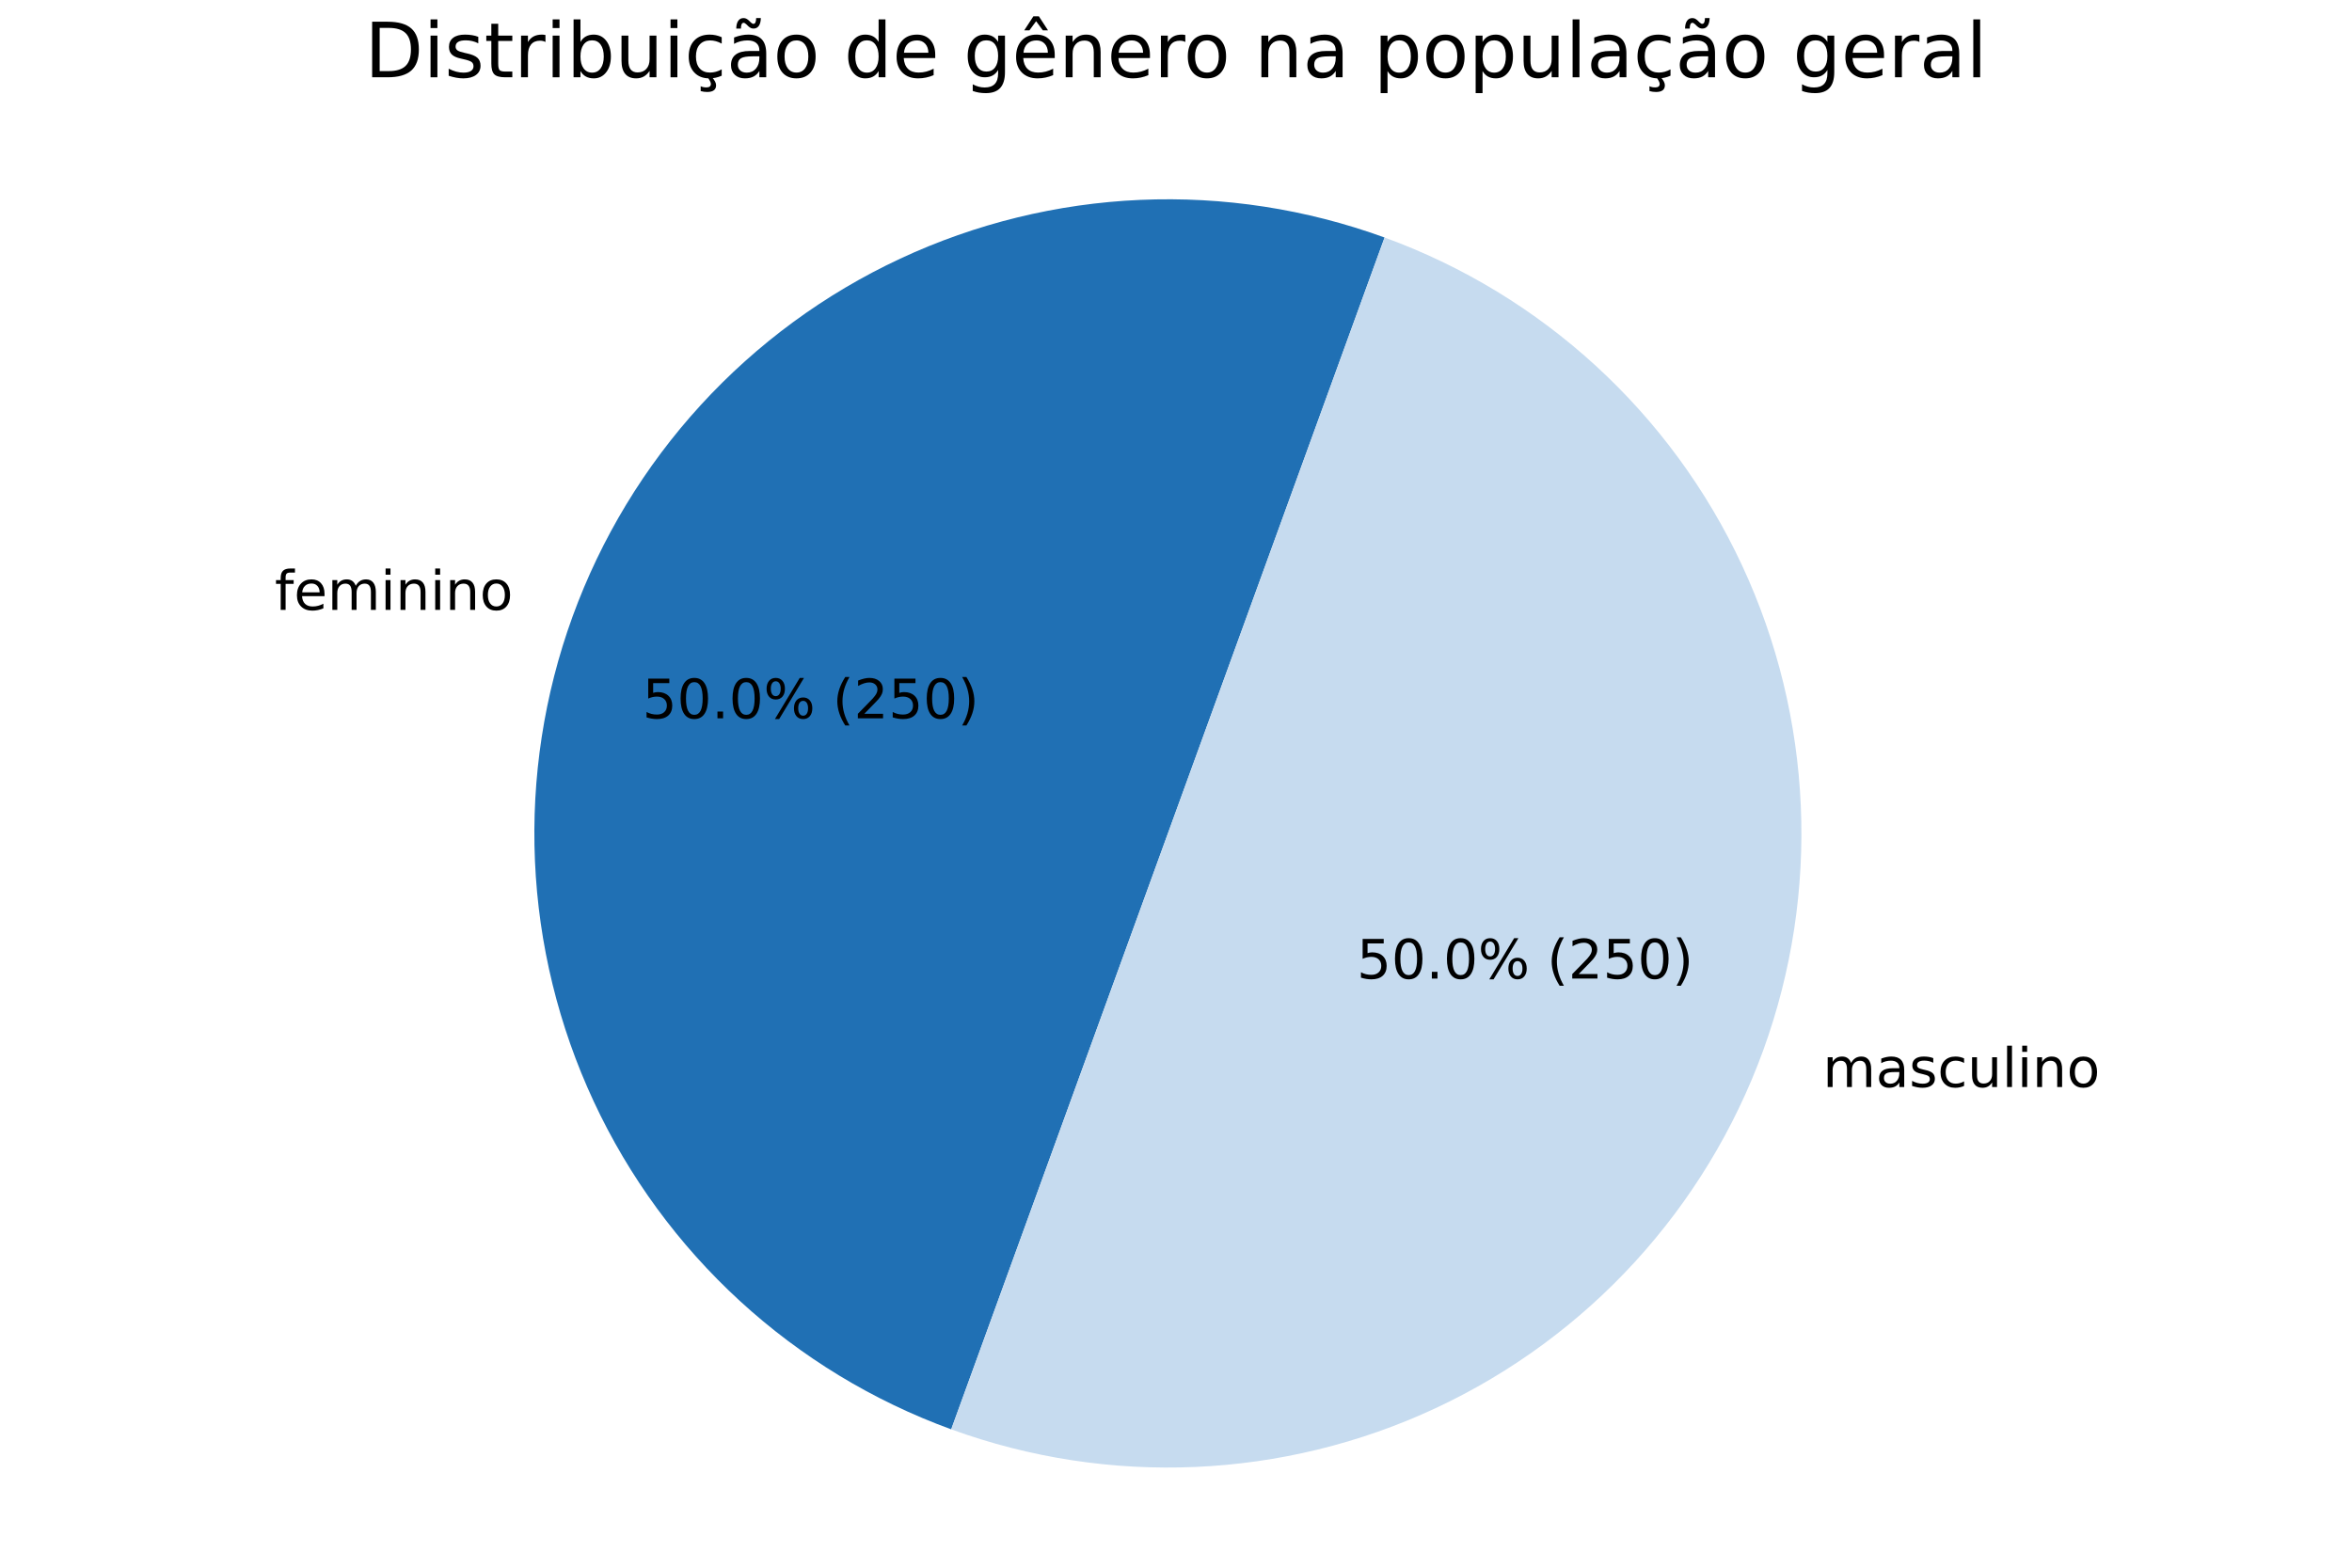
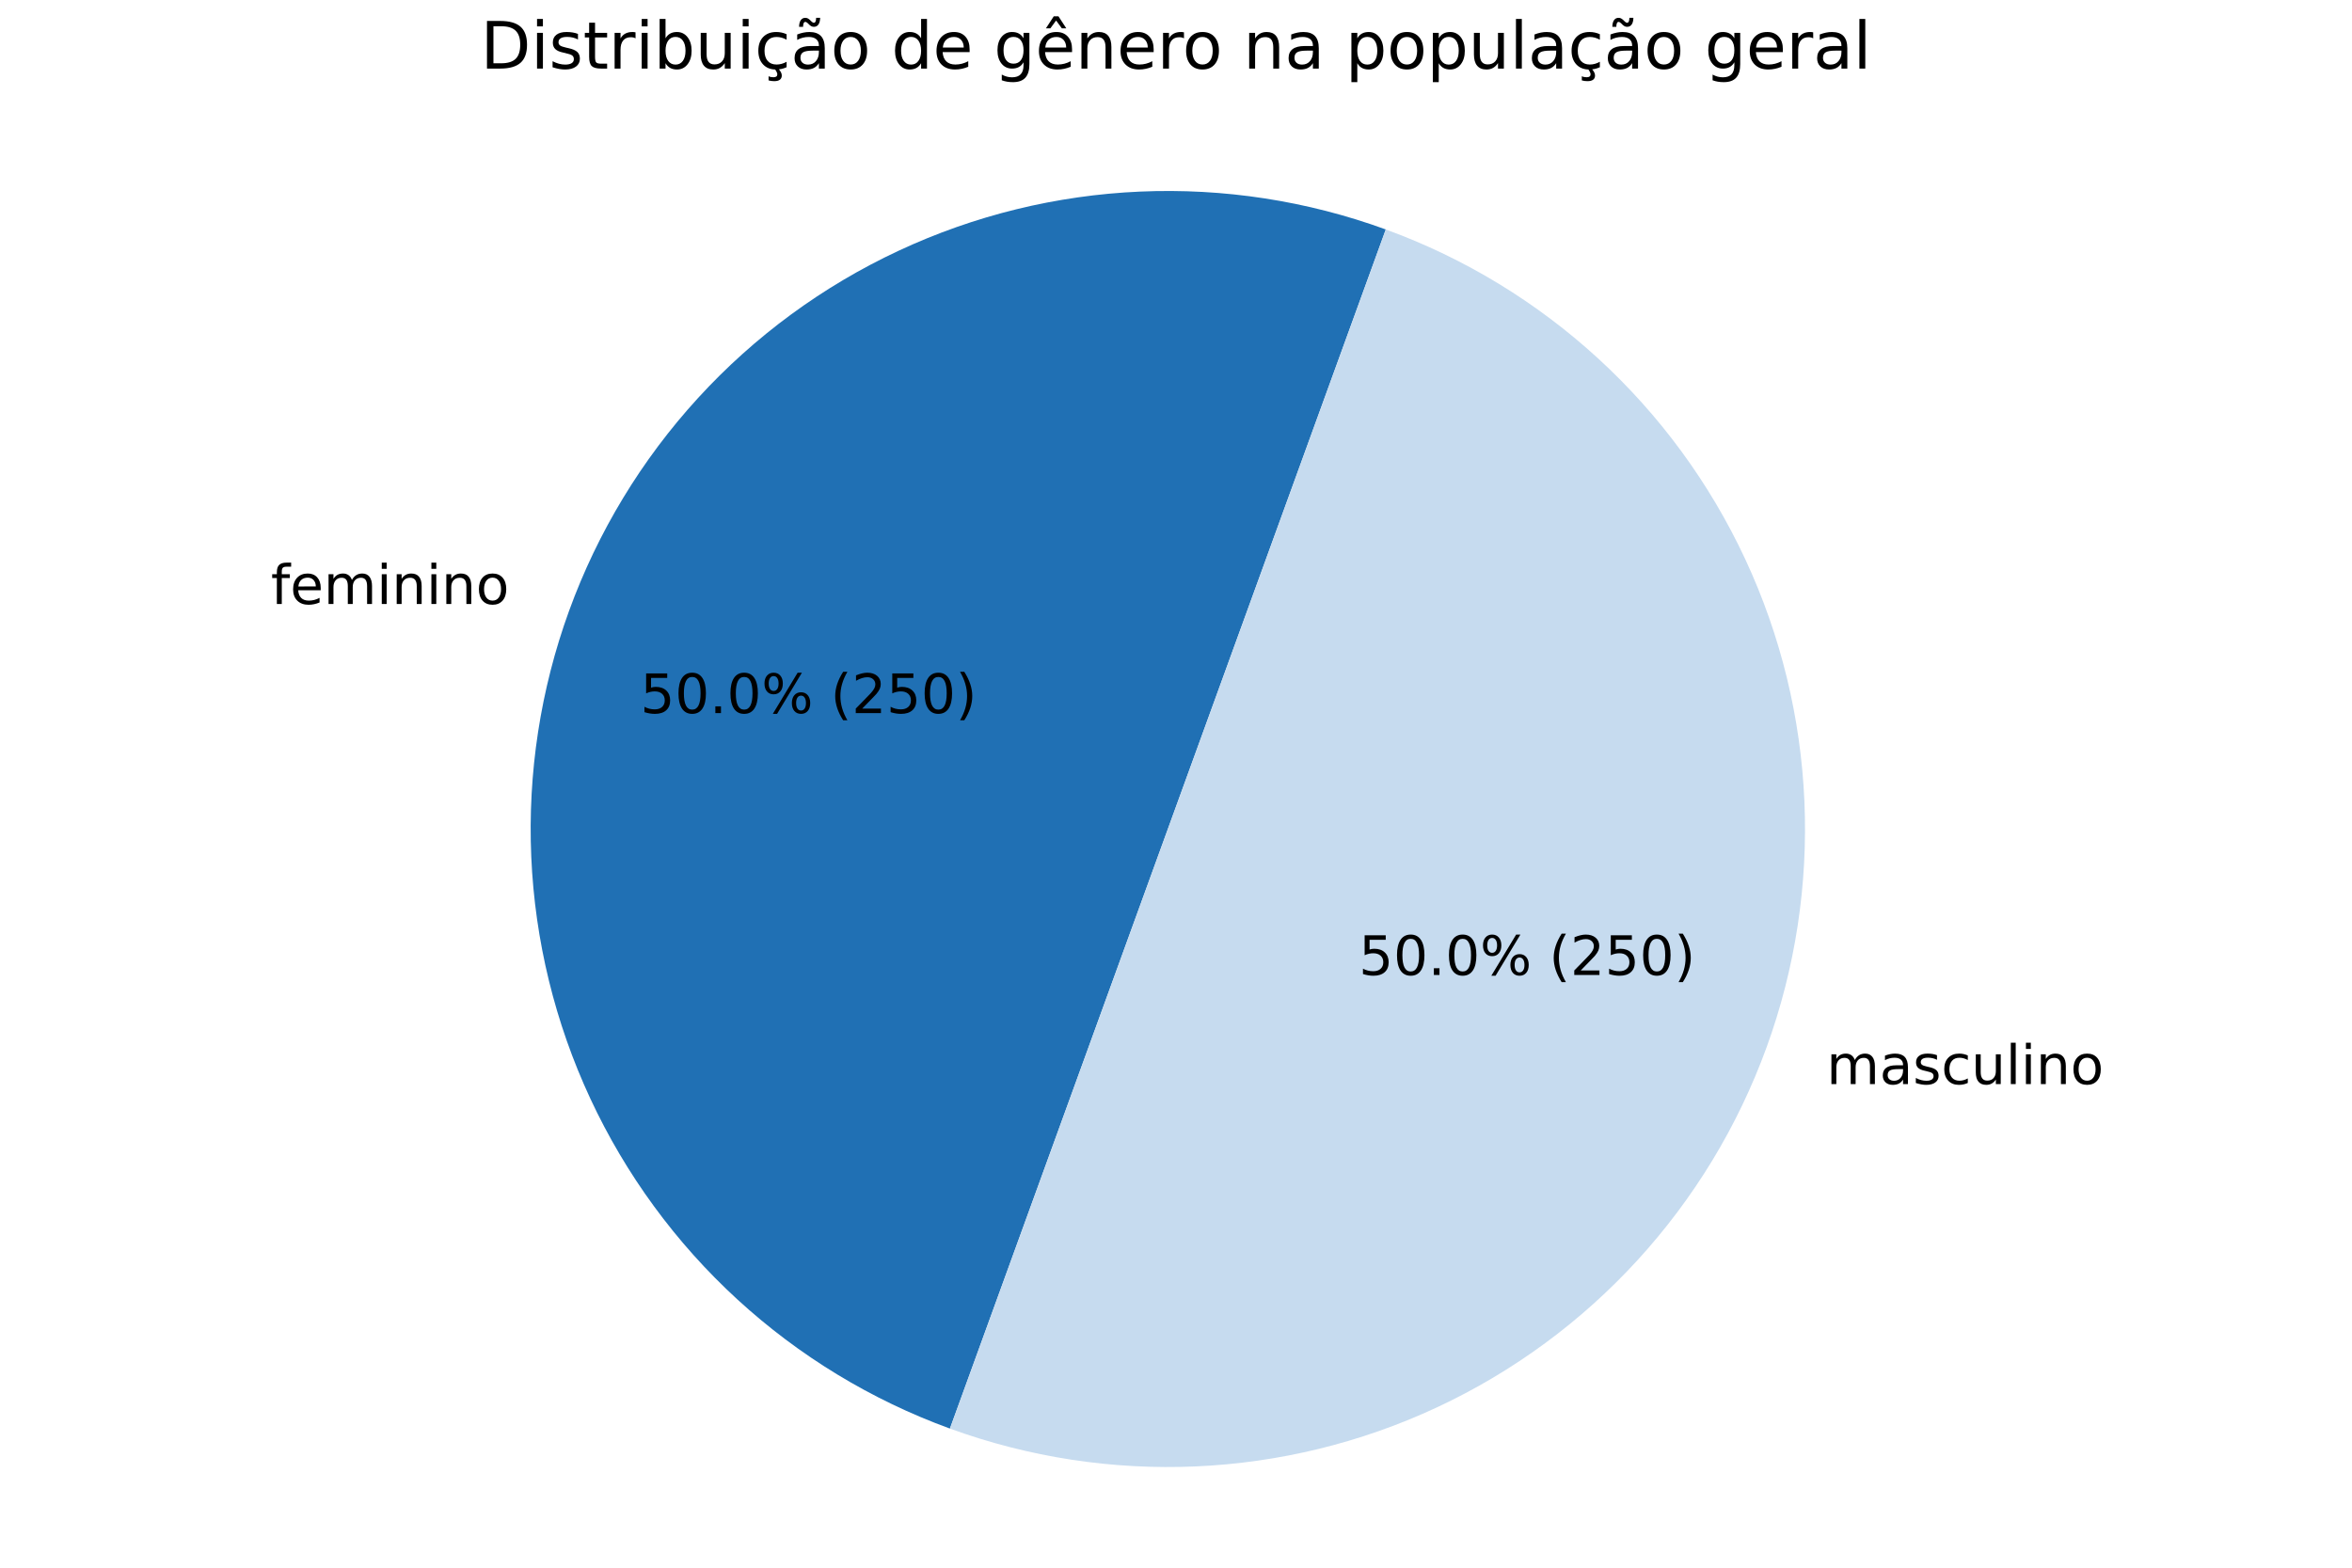
<svg xmlns="http://www.w3.org/2000/svg" xmlns:xlink="http://www.w3.org/1999/xlink" width="432pt" height="288pt" viewBox="0 0 432 288" version="1.1">
  <defs>
    <style type="text/css">*{stroke-linejoin: round; stroke-linecap: butt}</style>
  </defs>
  <g id="figure_1">
    <g id="patch_1">
      <path d="M 0 288  L 432 288  L 432 0  L 0 0  L 0 288  z " style="fill: none" />
    </g>
    <g id="axes_1">
      <g id="patch_2">
-         <path d="M 254.31 43.635  C 239.951 38.402 224.702 36.053 209.435 36.72  C 194.169 37.387 179.183 41.059 165.333 47.524  C 151.484 53.99 139.042 63.123 128.718 74.403  C 118.395 85.682 110.391 98.887 105.165 113.263  C 99.938 127.639 97.591 142.906 98.258 158.19  C 98.924 173.474 102.591 188.478 109.049 202.343  C 115.507 216.208 124.63 228.665 135.897 239  C 147.163 249.336 160.353 257.349 174.712 262.582  L 214.511 153.108  L 254.31 43.635  z " style="fill: #2070b4" />
+         <path d="M 254.531 42.154  C 240.089 36.89 224.752 34.526 209.398 35.197  C 194.043 35.869 178.971 39.562 165.042 46.068  C 151.113 52.573 138.599 61.762 128.216 73.111  C 117.833 84.459 109.783 97.746 104.526 112.21  C 99.27 126.674 96.909 142.034 97.58 157.412  C 98.25 172.79 101.938 187.886 108.433 201.836  C 114.929 215.786 124.104 228.319 135.435 238.718  C 146.766 249.117 160.033 257.18 174.474 262.444  L 214.502 152.299  L 254.531 42.154  z " style="fill: #2070b4" />
      </g>
      <g id="patch_3">
-         <path d="M 174.712 262.582  C 203.702 273.145 235.729 271.745 263.689 258.692  C 291.648 245.639 313.306 221.976 323.858 192.953  C 334.409 163.93 333.011 131.865 319.973 103.874  C 306.935 75.882 283.299 54.198 254.31 43.635  L 214.511 153.108  L 174.712 262.582  z " style="fill: #c6dbef" />
+         <path d="M 174.474 262.444  C 203.631 273.072 235.843 271.664 263.963 258.531  C 292.084 245.398 313.867 221.59 324.479 192.389  C 335.091 163.188 333.684 130.926 320.571 102.763  C 307.459 74.599 283.687 52.783 254.531 42.154  L 214.502 152.299  L 174.474 262.444  z " style="fill: #c6dbef" />
      </g>
      <g id="matplotlib.axis_1" />
      <g id="matplotlib.axis_2" />
      <g id="text_1">
-         <g transform="translate(50.46581 112.0381)scale(0.1 -0.1)">
+         <g transform="translate(49.76464 110.9602)scale(0.1 -0.1)">
          <defs>
            <path id="DejaVuSans-66" d="M 2375 4863  L 2375 4384  L 1825 4384  Q 1516 4384 1395 4259  Q 1275 4134 1275 3809  L 1275 3500  L 2222 3500  L 2222 3053  L 1275 3053  L 1275 0  L 697 0  L 697 3053  L 147 3053  L 147 3500  L 697 3500  L 697 3744  Q 697 4328 969 4595  Q 1241 4863 1831 4863  L 2375 4863  z " transform="scale(0.015625)" />
            <path id="DejaVuSans-65" d="M 3597 1894  L 3597 1613  L 953 1613  Q 991 1019 1311 708  Q 1631 397 2203 397  Q 2534 397 2845 478  Q 3156 559 3463 722  L 3463 178  Q 3153 47 2828 -22  Q 2503 -91 2169 -91  Q 1331 -91 842 396  Q 353 884 353 1716  Q 353 2575 817 3079  Q 1281 3584 2069 3584  Q 2775 3584 3186 3129  Q 3597 2675 3597 1894  z M 3022 2063  Q 3016 2534 2758 2815  Q 2500 3097 2075 3097  Q 1594 3097 1305 2825  Q 1016 2553 972 2059  L 3022 2063  z " transform="scale(0.015625)" />
            <path id="DejaVuSans-6d" d="M 3328 2828  Q 3544 3216 3844 3400  Q 4144 3584 4550 3584  Q 5097 3584 5394 3201  Q 5691 2819 5691 2113  L 5691 0  L 5113 0  L 5113 2094  Q 5113 2597 4934 2840  Q 4756 3084 4391 3084  Q 3944 3084 3684 2787  Q 3425 2491 3425 1978  L 3425 0  L 2847 0  L 2847 2094  Q 2847 2600 2669 2842  Q 2491 3084 2119 3084  Q 1678 3084 1418 2786  Q 1159 2488 1159 1978  L 1159 0  L 581 0  L 581 3500  L 1159 3500  L 1159 2956  Q 1356 3278 1631 3431  Q 1906 3584 2284 3584  Q 2666 3584 2933 3390  Q 3200 3197 3328 2828  z " transform="scale(0.015625)" />
            <path id="DejaVuSans-69" d="M 603 3500  L 1178 3500  L 1178 0  L 603 0  L 603 3500  z M 603 4863  L 1178 4863  L 1178 4134  L 603 4134  L 603 4863  z " transform="scale(0.015625)" />
            <path id="DejaVuSans-6e" d="M 3513 2113  L 3513 0  L 2938 0  L 2938 2094  Q 2938 2591 2744 2837  Q 2550 3084 2163 3084  Q 1697 3084 1428 2787  Q 1159 2491 1159 1978  L 1159 0  L 581 0  L 581 3500  L 1159 3500  L 1159 2956  Q 1366 3272 1645 3428  Q 1925 3584 2291 3584  Q 2894 3584 3203 3211  Q 3513 2838 3513 2113  z " transform="scale(0.015625)" />
            <path id="DejaVuSans-6f" d="M 1959 3097  Q 1497 3097 1228 2736  Q 959 2375 959 1747  Q 959 1119 1226 758  Q 1494 397 1959 397  Q 2419 397 2687 759  Q 2956 1122 2956 1747  Q 2956 2369 2687 2733  Q 2419 3097 1959 3097  z M 1959 3584  Q 2709 3584 3137 3096  Q 3566 2609 3566 1747  Q 3566 888 3137 398  Q 2709 -91 1959 -91  Q 1206 -91 779 398  Q 353 888 353 1747  Q 353 2609 779 3096  Q 1206 3584 1959 3584  z " transform="scale(0.015625)" />
          </defs>
          <use xlink:href="#DejaVuSans-66" />
          <use xlink:href="#DejaVuSans-65" x="35.205" />
          <use xlink:href="#DejaVuSans-6d" x="96.729" />
          <use xlink:href="#DejaVuSans-69" x="194.141" />
          <use xlink:href="#DejaVuSans-6e" x="221.924" />
          <use xlink:href="#DejaVuSans-69" x="285.303" />
          <use xlink:href="#DejaVuSans-6e" x="313.086" />
          <use xlink:href="#DejaVuSans-6f" x="376.465" />
        </g>
      </g>
      <g id="text_2">
-         <g transform="translate(117.9852 131.9606)scale(0.1 -0.1)">
+         <g transform="translate(117.5988 131.005)scale(0.1 -0.1)">
          <defs>
            <path id="DejaVuSans-35" d="M 691 4666  L 3169 4666  L 3169 4134  L 1269 4134  L 1269 2991  Q 1406 3038 1543 3061  Q 1681 3084 1819 3084  Q 2600 3084 3056 2656  Q 3513 2228 3513 1497  Q 3513 744 3044 326  Q 2575 -91 1722 -91  Q 1428 -91 1123 -41  Q 819 9 494 109  L 494 744  Q 775 591 1075 516  Q 1375 441 1709 441  Q 2250 441 2565 725  Q 2881 1009 2881 1497  Q 2881 1984 2565 2268  Q 2250 2553 1709 2553  Q 1456 2553 1204 2497  Q 953 2441 691 2322  L 691 4666  z " transform="scale(0.015625)" />
            <path id="DejaVuSans-30" d="M 2034 4250  Q 1547 4250 1301 3770  Q 1056 3291 1056 2328  Q 1056 1369 1301 889  Q 1547 409 2034 409  Q 2525 409 2770 889  Q 3016 1369 3016 2328  Q 3016 3291 2770 3770  Q 2525 4250 2034 4250  z M 2034 4750  Q 2819 4750 3233 4129  Q 3647 3509 3647 2328  Q 3647 1150 3233 529  Q 2819 -91 2034 -91  Q 1250 -91 836 529  Q 422 1150 422 2328  Q 422 3509 836 4129  Q 1250 4750 2034 4750  z " transform="scale(0.015625)" />
            <path id="DejaVuSans-2e" d="M 684 794  L 1344 794  L 1344 0  L 684 0  L 684 794  z " transform="scale(0.015625)" />
            <path id="DejaVuSans-25" d="M 4653 2053  Q 4381 2053 4226 1822  Q 4072 1591 4072 1178  Q 4072 772 4226 539  Q 4381 306 4653 306  Q 4919 306 5073 539  Q 5228 772 5228 1178  Q 5228 1588 5073 1820  Q 4919 2053 4653 2053  z M 4653 2450  Q 5147 2450 5437 2106  Q 5728 1763 5728 1178  Q 5728 594 5436 251  Q 5144 -91 4653 -91  Q 4153 -91 3862 251  Q 3572 594 3572 1178  Q 3572 1766 3864 2108  Q 4156 2450 4653 2450  z M 1428 4353  Q 1159 4353 1004 4120  Q 850 3888 850 3481  Q 850 3069 1003 2837  Q 1156 2606 1428 2606  Q 1700 2606 1854 2837  Q 2009 3069 2009 3481  Q 2009 3884 1853 4118  Q 1697 4353 1428 4353  z M 4250 4750  L 4750 4750  L 1831 -91  L 1331 -91  L 4250 4750  z M 1428 4750  Q 1922 4750 2215 4408  Q 2509 4066 2509 3481  Q 2509 2891 2217 2550  Q 1925 2209 1428 2209  Q 931 2209 642 2551  Q 353 2894 353 3481  Q 353 4063 643 4406  Q 934 4750 1428 4750  z " transform="scale(0.015625)" />
            <path id="DejaVuSans-20" transform="scale(0.015625)" />
            <path id="DejaVuSans-28" d="M 1984 4856  Q 1566 4138 1362 3434  Q 1159 2731 1159 2009  Q 1159 1288 1364 580  Q 1569 -128 1984 -844  L 1484 -844  Q 1016 -109 783 600  Q 550 1309 550 2009  Q 550 2706 781 3412  Q 1013 4119 1484 4856  L 1984 4856  z " transform="scale(0.015625)" />
            <path id="DejaVuSans-32" d="M 1228 531  L 3431 531  L 3431 0  L 469 0  L 469 531  Q 828 903 1448 1529  Q 2069 2156 2228 2338  Q 2531 2678 2651 2914  Q 2772 3150 2772 3378  Q 2772 3750 2511 3984  Q 2250 4219 1831 4219  Q 1534 4219 1204 4116  Q 875 4013 500 3803  L 500 4441  Q 881 4594 1212 4672  Q 1544 4750 1819 4750  Q 2544 4750 2975 4387  Q 3406 4025 3406 3419  Q 3406 3131 3298 2873  Q 3191 2616 2906 2266  Q 2828 2175 2409 1742  Q 1991 1309 1228 531  z " transform="scale(0.015625)" />
            <path id="DejaVuSans-29" d="M 513 4856  L 1013 4856  Q 1481 4119 1714 3412  Q 1947 2706 1947 2009  Q 1947 1309 1714 600  Q 1481 -109 1013 -844  L 513 -844  Q 928 -128 1133 580  Q 1338 1288 1338 2009  Q 1338 2731 1133 3434  Q 928 4138 513 4856  z " transform="scale(0.015625)" />
          </defs>
          <use xlink:href="#DejaVuSans-35" />
          <use xlink:href="#DejaVuSans-30" x="63.623" />
          <use xlink:href="#DejaVuSans-2e" x="127.246" />
          <use xlink:href="#DejaVuSans-30" x="159.033" />
          <use xlink:href="#DejaVuSans-25" x="222.656" />
          <use xlink:href="#DejaVuSans-20" x="317.676" />
          <use xlink:href="#DejaVuSans-28" x="349.463" />
          <use xlink:href="#DejaVuSans-32" x="388.477" />
          <use xlink:href="#DejaVuSans-35" x="452.1" />
          <use xlink:href="#DejaVuSans-30" x="515.723" />
          <use xlink:href="#DejaVuSans-29" x="579.346" />
        </g>
      </g>
      <g id="text_3">
-         <g transform="translate(334.7923 199.6972)scale(0.1 -0.1)">
+         <g transform="translate(335.4763 199.157)scale(0.1 -0.1)">
          <defs>
            <path id="DejaVuSans-61" d="M 2194 1759  Q 1497 1759 1228 1600  Q 959 1441 959 1056  Q 959 750 1161 570  Q 1363 391 1709 391  Q 2188 391 2477 730  Q 2766 1069 2766 1631  L 2766 1759  L 2194 1759  z M 3341 1997  L 3341 0  L 2766 0  L 2766 531  Q 2569 213 2275 61  Q 1981 -91 1556 -91  Q 1019 -91 701 211  Q 384 513 384 1019  Q 384 1609 779 1909  Q 1175 2209 1959 2209  L 2766 2209  L 2766 2266  Q 2766 2663 2505 2880  Q 2244 3097 1772 3097  Q 1472 3097 1187 3025  Q 903 2953 641 2809  L 641 3341  Q 956 3463 1253 3523  Q 1550 3584 1831 3584  Q 2591 3584 2966 3190  Q 3341 2797 3341 1997  z " transform="scale(0.015625)" />
            <path id="DejaVuSans-73" d="M 2834 3397  L 2834 2853  Q 2591 2978 2328 3040  Q 2066 3103 1784 3103  Q 1356 3103 1142 2972  Q 928 2841 928 2578  Q 928 2378 1081 2264  Q 1234 2150 1697 2047  L 1894 2003  Q 2506 1872 2764 1633  Q 3022 1394 3022 966  Q 3022 478 2636 193  Q 2250 -91 1575 -91  Q 1294 -91 989 -36  Q 684 19 347 128  L 347 722  Q 666 556 975 473  Q 1284 391 1588 391  Q 1994 391 2212 530  Q 2431 669 2431 922  Q 2431 1156 2273 1281  Q 2116 1406 1581 1522  L 1381 1569  Q 847 1681 609 1914  Q 372 2147 372 2553  Q 372 3047 722 3315  Q 1072 3584 1716 3584  Q 2034 3584 2315 3537  Q 2597 3491 2834 3397  z " transform="scale(0.015625)" />
            <path id="DejaVuSans-63" d="M 3122 3366  L 3122 2828  Q 2878 2963 2633 3030  Q 2388 3097 2138 3097  Q 1578 3097 1268 2742  Q 959 2388 959 1747  Q 959 1106 1268 751  Q 1578 397 2138 397  Q 2388 397 2633 464  Q 2878 531 3122 666  L 3122 134  Q 2881 22 2623 -34  Q 2366 -91 2075 -91  Q 1284 -91 818 406  Q 353 903 353 1747  Q 353 2603 823 3093  Q 1294 3584 2113 3584  Q 2378 3584 2631 3529  Q 2884 3475 3122 3366  z " transform="scale(0.015625)" />
            <path id="DejaVuSans-75" d="M 544 1381  L 544 3500  L 1119 3500  L 1119 1403  Q 1119 906 1312 657  Q 1506 409 1894 409  Q 2359 409 2629 706  Q 2900 1003 2900 1516  L 2900 3500  L 3475 3500  L 3475 0  L 2900 0  L 2900 538  Q 2691 219 2414 64  Q 2138 -91 1772 -91  Q 1169 -91 856 284  Q 544 659 544 1381  z M 1991 3584  L 1991 3584  z " transform="scale(0.015625)" />
            <path id="DejaVuSans-6c" d="M 603 4863  L 1178 4863  L 1178 0  L 603 0  L 603 4863  z " transform="scale(0.015625)" />
          </defs>
          <use xlink:href="#DejaVuSans-6d" />
          <use xlink:href="#DejaVuSans-61" x="97.412" />
          <use xlink:href="#DejaVuSans-73" x="158.691" />
          <use xlink:href="#DejaVuSans-63" x="210.791" />
          <use xlink:href="#DejaVuSans-75" x="265.771" />
          <use xlink:href="#DejaVuSans-6c" x="329.15" />
          <use xlink:href="#DejaVuSans-69" x="356.934" />
          <use xlink:href="#DejaVuSans-6e" x="384.717" />
          <use xlink:href="#DejaVuSans-6f" x="448.096" />
        </g>
      </g>
      <g id="text_4">
-         <g transform="translate(249.201 179.7747)scale(0.1 -0.1)">
+         <g transform="translate(249.5702 179.1123)scale(0.1 -0.1)">
          <use xlink:href="#DejaVuSans-35" />
          <use xlink:href="#DejaVuSans-30" x="63.623" />
          <use xlink:href="#DejaVuSans-2e" x="127.246" />
          <use xlink:href="#DejaVuSans-30" x="159.033" />
          <use xlink:href="#DejaVuSans-25" x="222.656" />
          <use xlink:href="#DejaVuSans-20" x="317.676" />
          <use xlink:href="#DejaVuSans-28" x="349.463" />
          <use xlink:href="#DejaVuSans-32" x="388.477" />
          <use xlink:href="#DejaVuSans-35" x="452.1" />
          <use xlink:href="#DejaVuSans-30" x="515.723" />
          <use xlink:href="#DejaVuSans-29" x="579.346" />
        </g>
      </g>
      <g id="text_5">
-         <g transform="translate(66.98094 14.19805)scale(0.14 -0.14)">
+         <g transform="translate(88.26937 12.59836)scale(0.12 -0.12)">
          <defs>
            <path id="DejaVuSans-44" d="M 1259 4147  L 1259 519  L 2022 519  Q 2988 519 3436 956  Q 3884 1394 3884 2338  Q 3884 3275 3436 3711  Q 2988 4147 2022 4147  L 1259 4147  z M 628 4666  L 1925 4666  Q 3281 4666 3915 4102  Q 4550 3538 4550 2338  Q 4550 1131 3912 565  Q 3275 0 1925 0  L 628 0  L 628 4666  z " transform="scale(0.015625)" />
            <path id="DejaVuSans-74" d="M 1172 4494  L 1172 3500  L 2356 3500  L 2356 3053  L 1172 3053  L 1172 1153  Q 1172 725 1289 603  Q 1406 481 1766 481  L 2356 481  L 2356 0  L 1766 0  Q 1100 0 847 248  Q 594 497 594 1153  L 594 3053  L 172 3053  L 172 3500  L 594 3500  L 594 4494  L 1172 4494  z " transform="scale(0.015625)" />
            <path id="DejaVuSans-72" d="M 2631 2963  Q 2534 3019 2420 3045  Q 2306 3072 2169 3072  Q 1681 3072 1420 2755  Q 1159 2438 1159 1844  L 1159 0  L 581 0  L 581 3500  L 1159 3500  L 1159 2956  Q 1341 3275 1631 3429  Q 1922 3584 2338 3584  Q 2397 3584 2469 3576  Q 2541 3569 2628 3553  L 2631 2963  z " transform="scale(0.015625)" />
            <path id="DejaVuSans-62" d="M 3116 1747  Q 3116 2381 2855 2742  Q 2594 3103 2138 3103  Q 1681 3103 1420 2742  Q 1159 2381 1159 1747  Q 1159 1113 1420 752  Q 1681 391 2138 391  Q 2594 391 2855 752  Q 3116 1113 3116 1747  z M 1159 2969  Q 1341 3281 1617 3432  Q 1894 3584 2278 3584  Q 2916 3584 3314 3078  Q 3713 2572 3713 1747  Q 3713 922 3314 415  Q 2916 -91 2278 -91  Q 1894 -91 1617 61  Q 1341 213 1159 525  L 1159 0  L 581 0  L 581 4863  L 1159 4863  L 1159 2969  z " transform="scale(0.015625)" />
            <path id="DejaVuSans-e7" d="M 3122 3366  L 3122 2828  Q 2878 2963 2633 3030  Q 2388 3097 2138 3097  Q 1578 3097 1268 2742  Q 959 2388 959 1747  Q 959 1106 1268 751  Q 1578 397 2138 397  Q 2388 397 2633 464  Q 2878 531 3122 666  L 3122 134  Q 2881 22 2623 -34  Q 2366 -91 2075 -91  Q 1284 -91 818 406  Q 353 903 353 1747  Q 353 2603 823 3093  Q 1294 3584 2113 3584  Q 2378 3584 2631 3529  Q 2884 3475 3122 3366  z M 2309 0  Q 2481 -194 2565 -358  Q 2650 -522 2650 -672  Q 2650 -950 2462 -1092  Q 2275 -1234 1906 -1234  Q 1763 -1234 1627 -1215  Q 1491 -1197 1356 -1159  L 1356 -750  Q 1463 -803 1578 -826  Q 1694 -850 1841 -850  Q 2025 -850 2119 -775  Q 2213 -700 2213 -556  Q 2213 -463 2145 -327  Q 2078 -191 1938 0  L 2309 0  z " transform="scale(0.015625)" />
            <path id="DejaVuSans-e3" d="M 2194 1759  Q 1497 1759 1228 1600  Q 959 1441 959 1056  Q 959 750 1161 570  Q 1363 391 1709 391  Q 2188 391 2477 730  Q 2766 1069 2766 1631  L 2766 1759  L 2194 1759  z M 3341 1997  L 3341 0  L 2766 0  L 2766 531  Q 2569 213 2275 61  Q 1981 -91 1556 -91  Q 1019 -91 701 211  Q 384 513 384 1019  Q 384 1609 779 1909  Q 1175 2209 1959 2209  L 2766 2209  L 2766 2266  Q 2766 2663 2505 2880  Q 2244 3097 1772 3097  Q 1472 3097 1187 3025  Q 903 2953 641 2809  L 641 3341  Q 956 3463 1253 3523  Q 1550 3584 1831 3584  Q 2591 3584 2966 3190  Q 3341 2797 3341 1997  z M 1844 4281  L 1666 4453  Q 1597 4516 1545 4545  Q 1494 4575 1453 4575  Q 1334 4575 1278 4461  Q 1222 4347 1216 4091  L 825 4091  Q 831 4513 990 4742  Q 1150 4972 1434 4972  Q 1553 4972 1653 4928  Q 1753 4884 1869 4781  L 2047 4609  Q 2116 4547 2167 4517  Q 2219 4488 2259 4488  Q 2378 4488 2434 4602  Q 2491 4716 2497 4972  L 2888 4972  Q 2881 4550 2722 4320  Q 2563 4091 2278 4091  Q 2159 4091 2059 4134  Q 1959 4178 1844 4281  z " transform="scale(0.015625)" />
            <path id="DejaVuSans-64" d="M 2906 2969  L 2906 4863  L 3481 4863  L 3481 0  L 2906 0  L 2906 525  Q 2725 213 2448 61  Q 2172 -91 1784 -91  Q 1150 -91 751 415  Q 353 922 353 1747  Q 353 2572 751 3078  Q 1150 3584 1784 3584  Q 2172 3584 2448 3432  Q 2725 3281 2906 2969  z M 947 1747  Q 947 1113 1208 752  Q 1469 391 1925 391  Q 2381 391 2643 752  Q 2906 1113 2906 1747  Q 2906 2381 2643 2742  Q 2381 3103 1925 3103  Q 1469 3103 1208 2742  Q 947 2381 947 1747  z " transform="scale(0.015625)" />
            <path id="DejaVuSans-67" d="M 2906 1791  Q 2906 2416 2648 2759  Q 2391 3103 1925 3103  Q 1463 3103 1205 2759  Q 947 2416 947 1791  Q 947 1169 1205 825  Q 1463 481 1925 481  Q 2391 481 2648 825  Q 2906 1169 2906 1791  z M 3481 434  Q 3481 -459 3084 -895  Q 2688 -1331 1869 -1331  Q 1566 -1331 1297 -1286  Q 1028 -1241 775 -1147  L 775 -588  Q 1028 -725 1275 -790  Q 1522 -856 1778 -856  Q 2344 -856 2625 -561  Q 2906 -266 2906 331  L 2906 616  Q 2728 306 2450 153  Q 2172 0 1784 0  Q 1141 0 747 490  Q 353 981 353 1791  Q 353 2603 747 3093  Q 1141 3584 1784 3584  Q 2172 3584 2450 3431  Q 2728 3278 2906 2969  L 2906 3500  L 3481 3500  L 3481 434  z " transform="scale(0.015625)" />
            <path id="DejaVuSans-ea" d="M 3597 1894  L 3597 1613  L 953 1613  Q 991 1019 1311 708  Q 1631 397 2203 397  Q 2534 397 2845 478  Q 3156 559 3463 722  L 3463 178  Q 3153 47 2828 -22  Q 2503 -91 2169 -91  Q 1331 -91 842 396  Q 353 884 353 1716  Q 353 2575 817 3079  Q 1281 3584 2069 3584  Q 2775 3584 3186 3129  Q 3597 2675 3597 1894  z M 3022 2063  Q 3016 2534 2758 2815  Q 2500 3097 2075 3097  Q 1594 3097 1305 2825  Q 1016 2553 972 2059  L 3022 2063  z M 1803 5119  L 2266 5119  L 3031 3944  L 2597 3944  L 2034 4709  L 1472 3944  L 1038 3944  L 1803 5119  z " transform="scale(0.015625)" />
            <path id="DejaVuSans-70" d="M 1159 525  L 1159 -1331  L 581 -1331  L 581 3500  L 1159 3500  L 1159 2969  Q 1341 3281 1617 3432  Q 1894 3584 2278 3584  Q 2916 3584 3314 3078  Q 3713 2572 3713 1747  Q 3713 922 3314 415  Q 2916 -91 2278 -91  Q 1894 -91 1617 61  Q 1341 213 1159 525  z M 3116 1747  Q 3116 2381 2855 2742  Q 2594 3103 2138 3103  Q 1681 3103 1420 2742  Q 1159 2381 1159 1747  Q 1159 1113 1420 752  Q 1681 391 2138 391  Q 2594 391 2855 752  Q 3116 1113 3116 1747  z " transform="scale(0.015625)" />
          </defs>
          <use xlink:href="#DejaVuSans-44" />
          <use xlink:href="#DejaVuSans-69" x="77.002" />
          <use xlink:href="#DejaVuSans-73" x="104.785" />
          <use xlink:href="#DejaVuSans-74" x="156.885" />
          <use xlink:href="#DejaVuSans-72" x="196.094" />
          <use xlink:href="#DejaVuSans-69" x="237.207" />
          <use xlink:href="#DejaVuSans-62" x="264.99" />
          <use xlink:href="#DejaVuSans-75" x="328.467" />
          <use xlink:href="#DejaVuSans-69" x="391.846" />
          <use xlink:href="#DejaVuSans-e7" x="419.629" />
          <use xlink:href="#DejaVuSans-e3" x="474.609" />
          <use xlink:href="#DejaVuSans-6f" x="535.889" />
          <use xlink:href="#DejaVuSans-20" x="597.07" />
          <use xlink:href="#DejaVuSans-64" x="628.857" />
          <use xlink:href="#DejaVuSans-65" x="692.334" />
          <use xlink:href="#DejaVuSans-20" x="753.857" />
          <use xlink:href="#DejaVuSans-67" x="785.645" />
          <use xlink:href="#DejaVuSans-ea" x="849.121" />
          <use xlink:href="#DejaVuSans-6e" x="910.645" />
          <use xlink:href="#DejaVuSans-65" x="974.023" />
          <use xlink:href="#DejaVuSans-72" x="1035.547" />
          <use xlink:href="#DejaVuSans-6f" x="1074.41" />
          <use xlink:href="#DejaVuSans-20" x="1135.592" />
          <use xlink:href="#DejaVuSans-6e" x="1167.379" />
          <use xlink:href="#DejaVuSans-61" x="1230.758" />
          <use xlink:href="#DejaVuSans-20" x="1292.037" />
          <use xlink:href="#DejaVuSans-70" x="1323.824" />
          <use xlink:href="#DejaVuSans-6f" x="1387.301" />
          <use xlink:href="#DejaVuSans-70" x="1448.482" />
          <use xlink:href="#DejaVuSans-75" x="1511.959" />
          <use xlink:href="#DejaVuSans-6c" x="1575.338" />
          <use xlink:href="#DejaVuSans-61" x="1603.121" />
          <use xlink:href="#DejaVuSans-e7" x="1664.4" />
          <use xlink:href="#DejaVuSans-e3" x="1719.381" />
          <use xlink:href="#DejaVuSans-6f" x="1780.66" />
          <use xlink:href="#DejaVuSans-20" x="1841.842" />
          <use xlink:href="#DejaVuSans-67" x="1873.629" />
          <use xlink:href="#DejaVuSans-65" x="1937.105" />
          <use xlink:href="#DejaVuSans-72" x="1998.629" />
          <use xlink:href="#DejaVuSans-61" x="2039.742" />
          <use xlink:href="#DejaVuSans-6c" x="2101.021" />
        </g>
      </g>
    </g>
  </g>
</svg>
